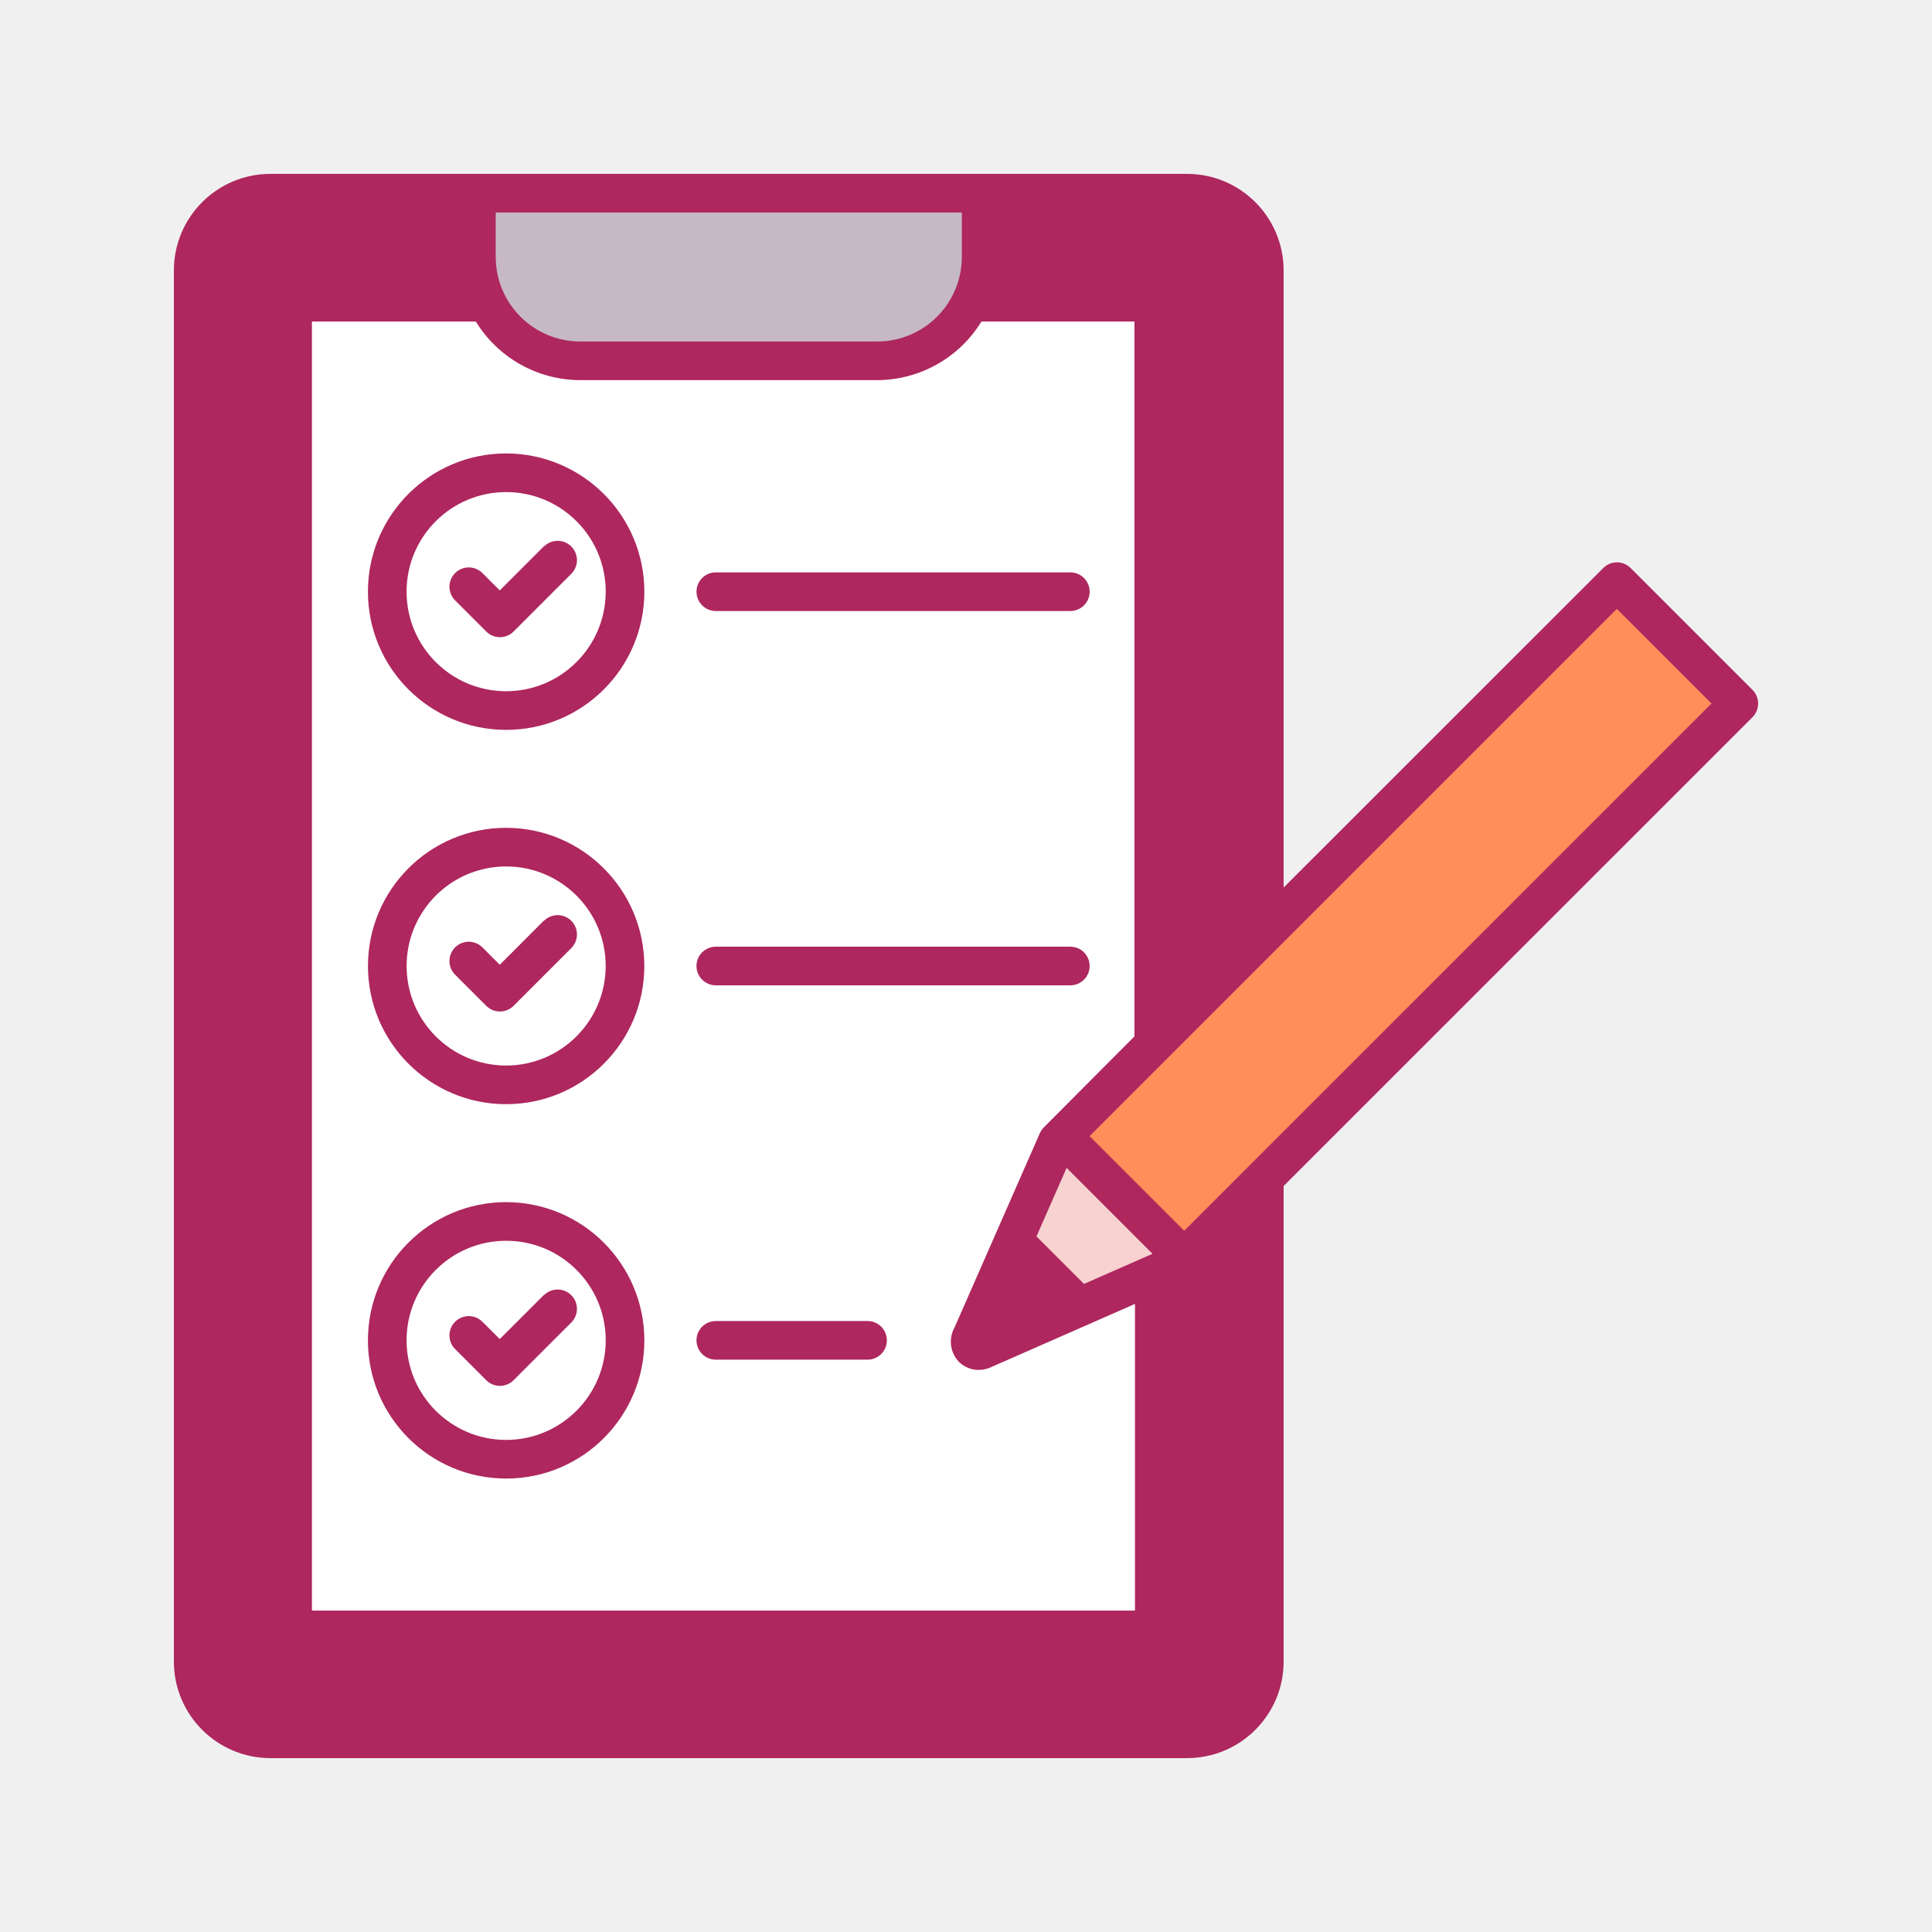
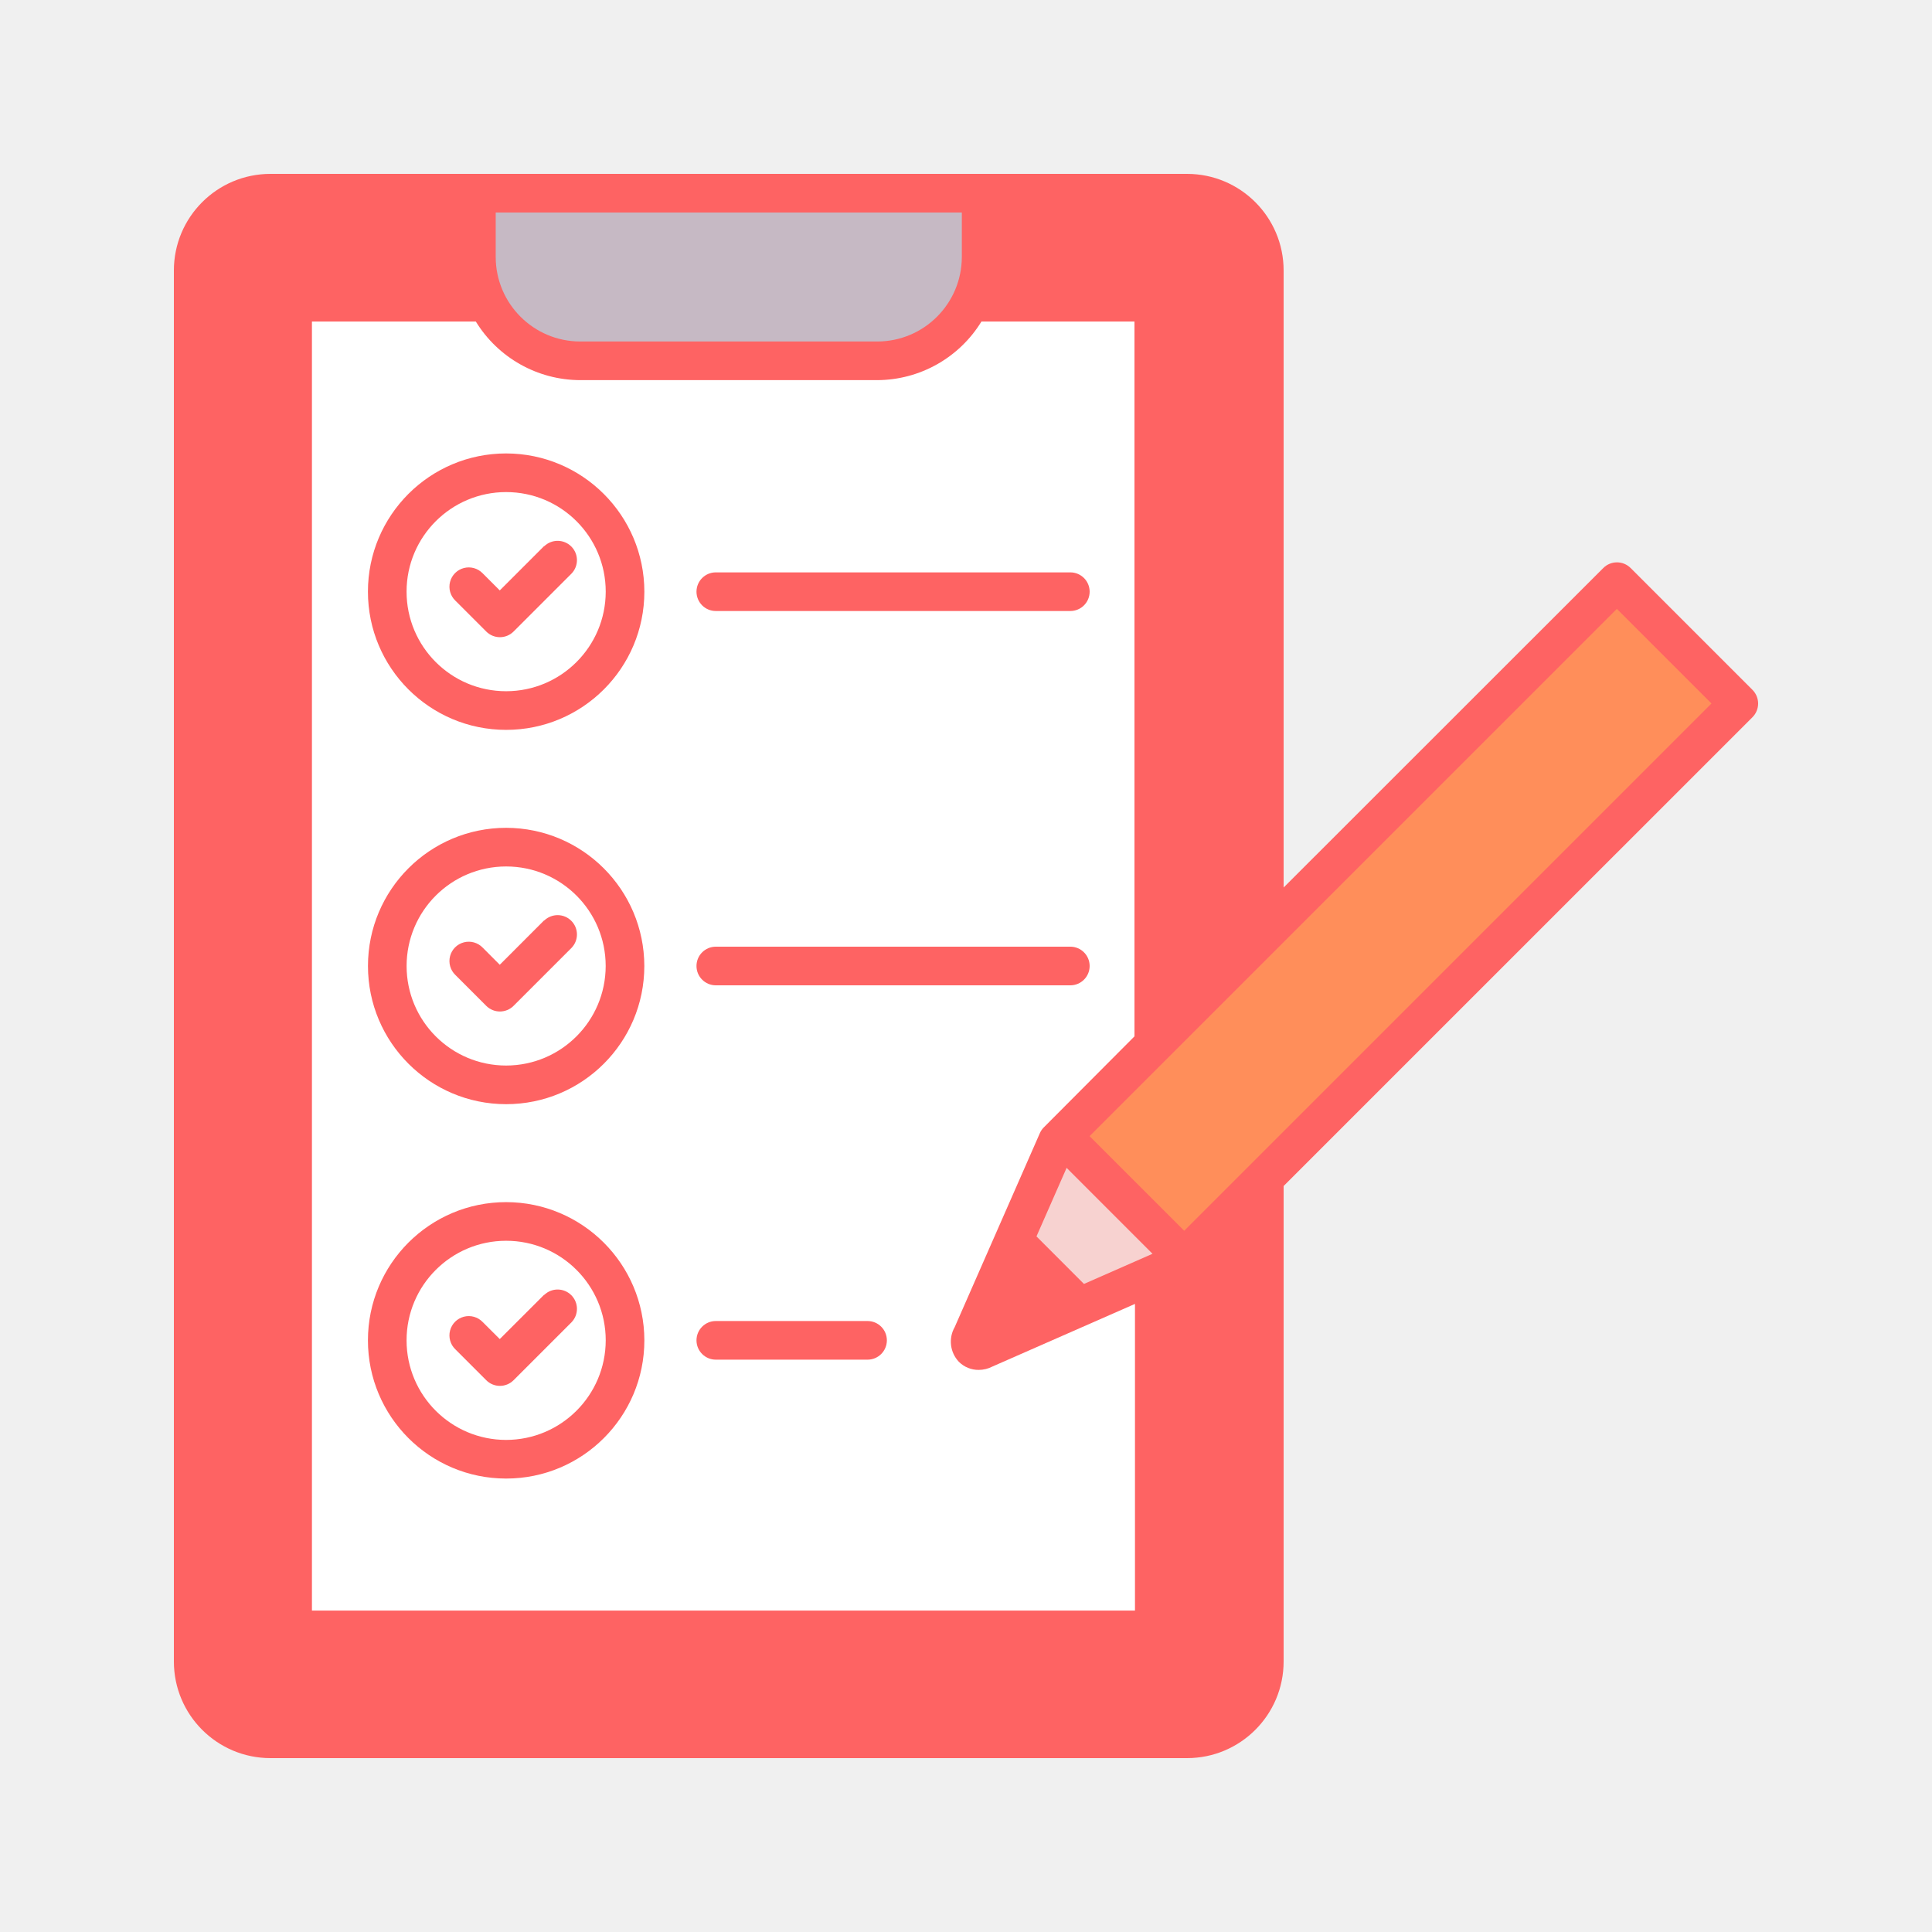
<svg xmlns="http://www.w3.org/2000/svg" width="256px" height="256px" viewBox="0 0 50 50" data-name="Layer 1" id="Layer_1" fill="#000000">
  <g id="SVGRepo_bgCarrier" stroke-width="0" />
  <g id="SVGRepo_tracerCarrier" stroke-linecap="round" stroke-linejoin="round" />
  <g id="SVGRepo_iconCarrier">
    <defs>
-       <style>.cls-1{fill:#ae275f;}.cls-2{fill:#ffffff;}.cls-3{fill:#ae275f;}.cls-4{fill:#f7d2d0;}.cls-5{fill:#c6b9c4;}.cls-6{fill:#ff8e5a;}</style>
+       <style>.cls-1{fill:#fe6363;}.cls-2{fill:#ffffff;}.cls-3{fill:#fe6363;}.cls-4{fill:#f7d2d0;}.cls-5{fill:#c6b9c4;}.cls-6{fill:#ff8e5a;}</style>
    </defs>
    <path class="cls-1" d="M45.5,18.207a.5.5,0,0,0-.146-.353L42.2,14.7a.5.5,0,0,0-.707,0L33.22,22.969V7a2.5,2.5,0,0,0-2.5-2.5H7A2.5,2.5,0,0,0,4.5,7V43A2.5,2.5,0,0,0,7,45.5H30.72a2.5,2.5,0,0,0,2.5-2.5V30.694L45.354,18.561A.5.5,0,0,0,45.5,18.207Z" />
    <path class="cls-2" d="M27.008,29.182a.5.5,0,0,0-.1.152l-2.2,5.011a.758.758,0,0,0,.109.9.717.717,0,0,0,.511.208.773.773,0,0,0,.358-.088l3.687-1.62v7.936H8.073V8.321h4.241a3.178,3.178,0,0,0,2.7,1.517H22.7a3.178,3.178,0,0,0,2.7-1.517h3.96v18.5Z" />
    <path class="cls-3" d="M32.22,43a1.5,1.5,0,0,1-1.5,1.5H7A1.5,1.5,0,0,1,5.5,43V7A1.5,1.5,0,0,1,7,5.5h4.829V6.65a3.15,3.15,0,0,0,.074.671H7.573a.5.5,0,0,0-.5.5V42.179a.5.5,0,0,0,.5.5H29.866a.5.5,0,0,0,.5-.5V33.3l.352-.155a.5.5,0,0,0,.153-.1l1.349-1.35Z" />
    <path class="cls-1" d="M18.525,15.813H27.7a.5.5,0,0,0,0-1H18.525a.5.5,0,0,0,0,1Z" />
    <path class="cls-1" d="M14.083,14.131,12.934,15.28l-.443-.443a.5.5,0,1,0-.707.707l.8.8a.5.5,0,0,0,.707,0l1.5-1.5a.5.5,0,0,0-.707-.707Z" />
    <path class="cls-1" d="M13.1,11.735a3.577,3.577,0,1,0,3.576,3.578A3.582,3.582,0,0,0,13.1,11.735Zm0,6.154a2.577,2.577,0,1,1,2.576-2.576A2.58,2.58,0,0,1,13.1,17.889Z" />
    <path class="cls-1" d="M27.7,24.5H18.525a.5.5,0,0,0,0,1H27.7a.5.5,0,0,0,0-1Z" />
    <path class="cls-1" d="M14.083,23.818l-1.149,1.15-.443-.444a.5.5,0,1,0-.707.707l.8.8a.5.5,0,0,0,.707,0l1.5-1.5a.5.5,0,0,0-.707-.707Z" />
    <path class="cls-1" d="M13.1,21.424A3.576,3.576,0,1,0,16.675,25,3.581,3.581,0,0,0,13.1,21.424Zm0,6.152A2.576,2.576,0,1,1,15.675,25,2.579,2.579,0,0,1,13.1,27.576Z" />
    <path class="cls-1" d="M22.452,34.188H18.525a.5.5,0,0,0,0,1h3.927a.5.5,0,0,0,0-1Z" />
    <path class="cls-1" d="M14.083,33.507l-1.149,1.148-.443-.442a.5.5,0,1,0-.707.707l.8.8a.5.5,0,0,0,.707,0l1.5-1.5a.5.5,0,0,0-.707-.707Z" />
    <path class="cls-1" d="M13.1,31.111a3.577,3.577,0,1,0,3.576,3.577A3.582,3.582,0,0,0,13.1,31.111Zm0,6.154a2.577,2.577,0,1,1,2.576-2.577A2.581,2.581,0,0,1,13.1,37.265Z" />
    <path class="cls-3" d="M32.22,7V23.968h0l-1.854,1.854v-18a.5.5,0,0,0-.5-.5H25.818a3.215,3.215,0,0,0,.074-.671V5.5H30.72A1.5,1.5,0,0,1,32.22,7Z" />
    <polygon class="cls-4" points="28.053 33.228 26.824 31.998 27.604 30.224 29.827 32.448 28.053 33.228" />
    <polygon class="cls-3" points="26.393 32.98 27.071 33.66 25.86 34.192 26.393 32.98" />
    <path class="cls-5" d="M24.892,6.65A2.191,2.191,0,0,1,22.7,8.838H15.016A2.19,2.19,0,0,1,12.829,6.65V5.5H24.892Z" />
    <rect class="cls-6" height="3.463" transform="translate(-6.217 32.602) rotate(-45)" width="19.298" x="26.597" y="22.074" />
  </g>
</svg>
